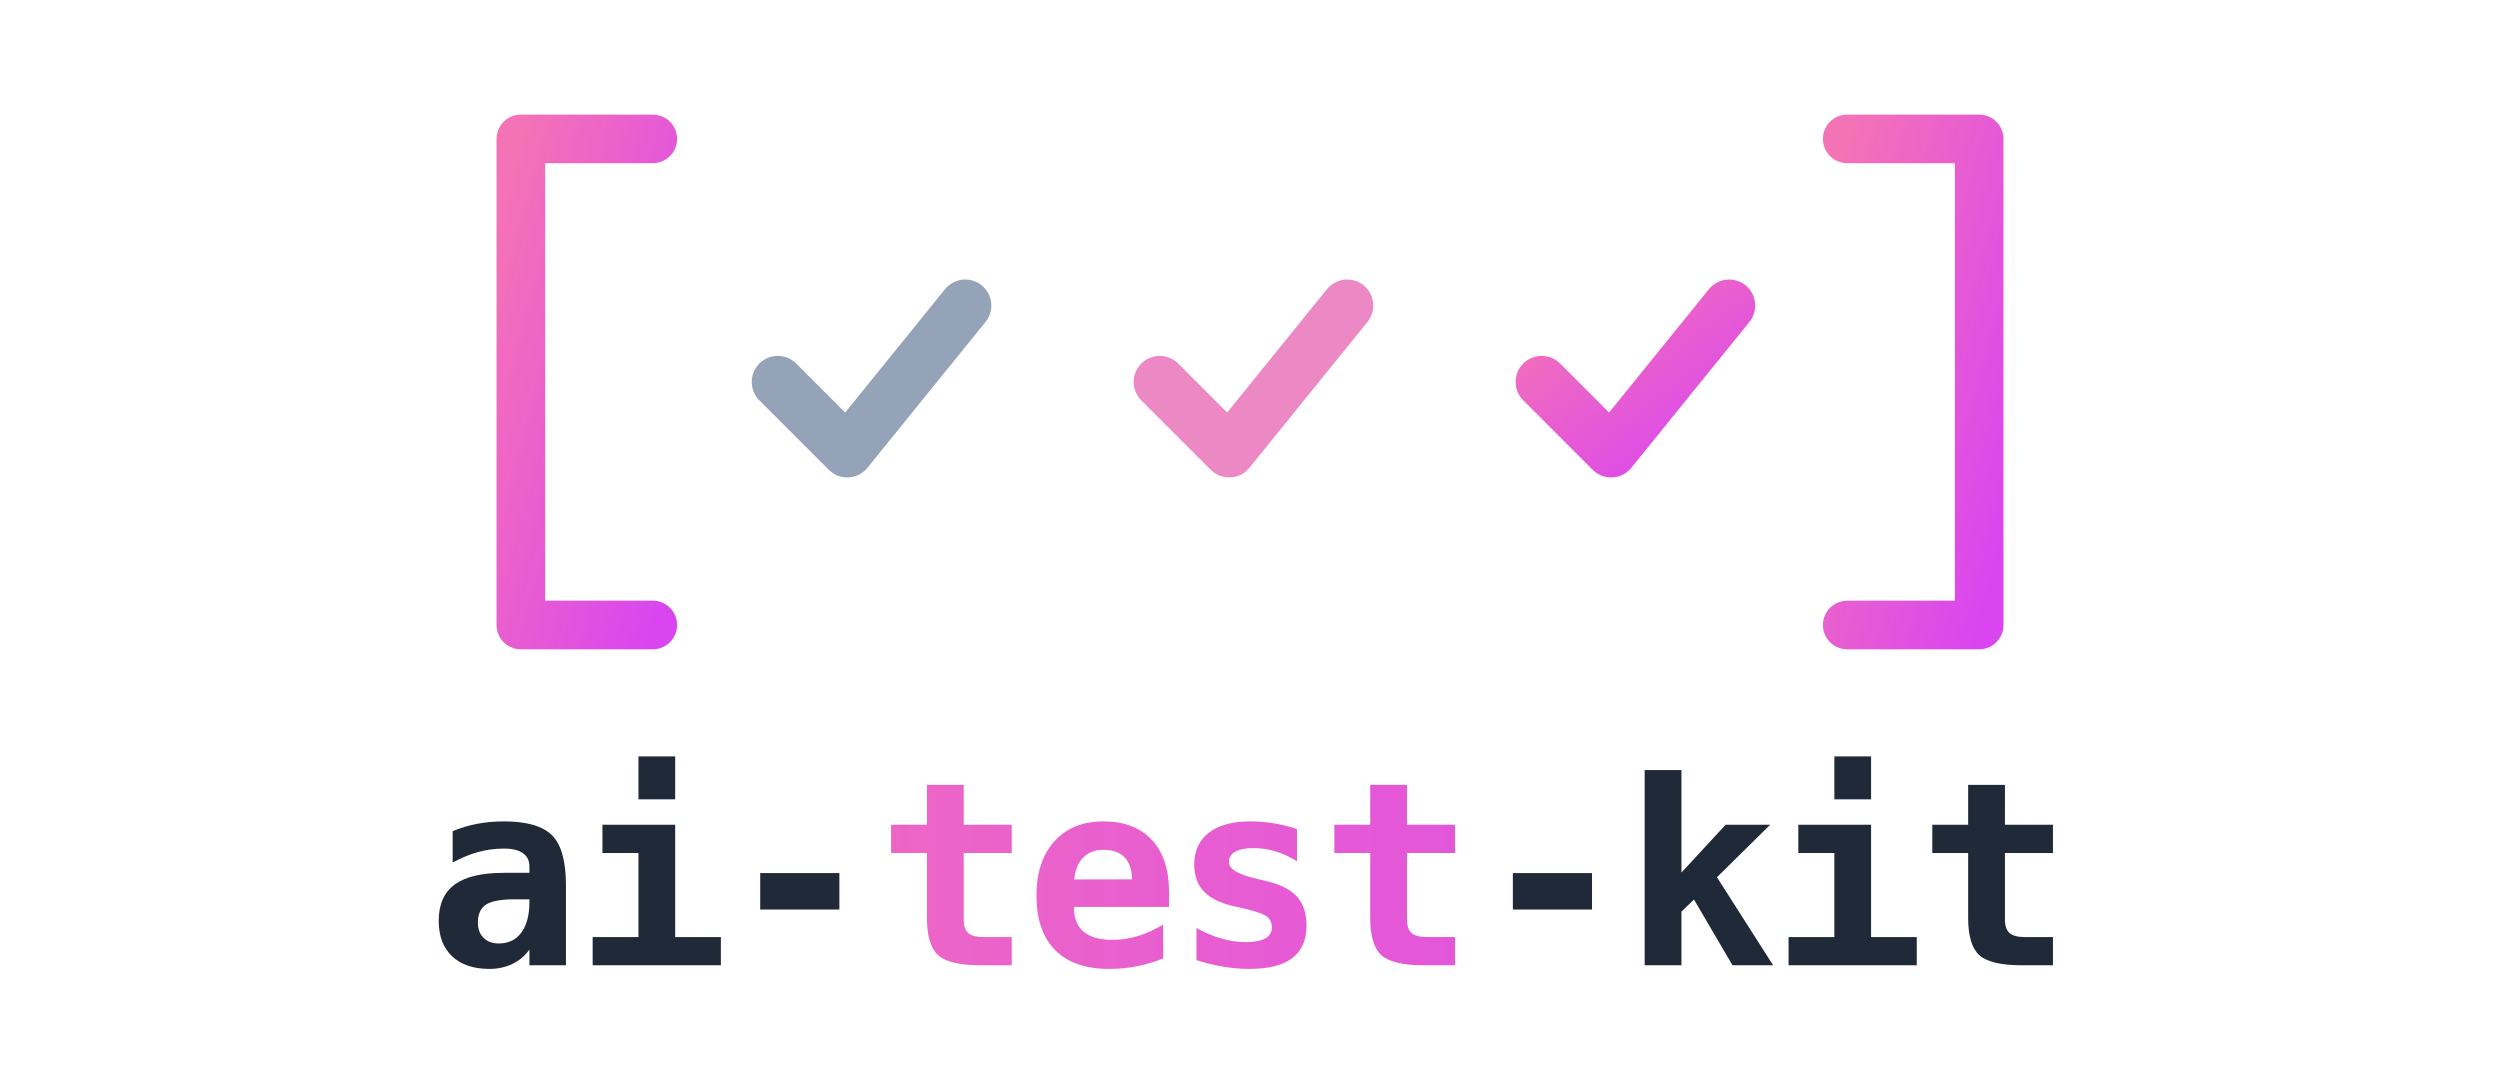
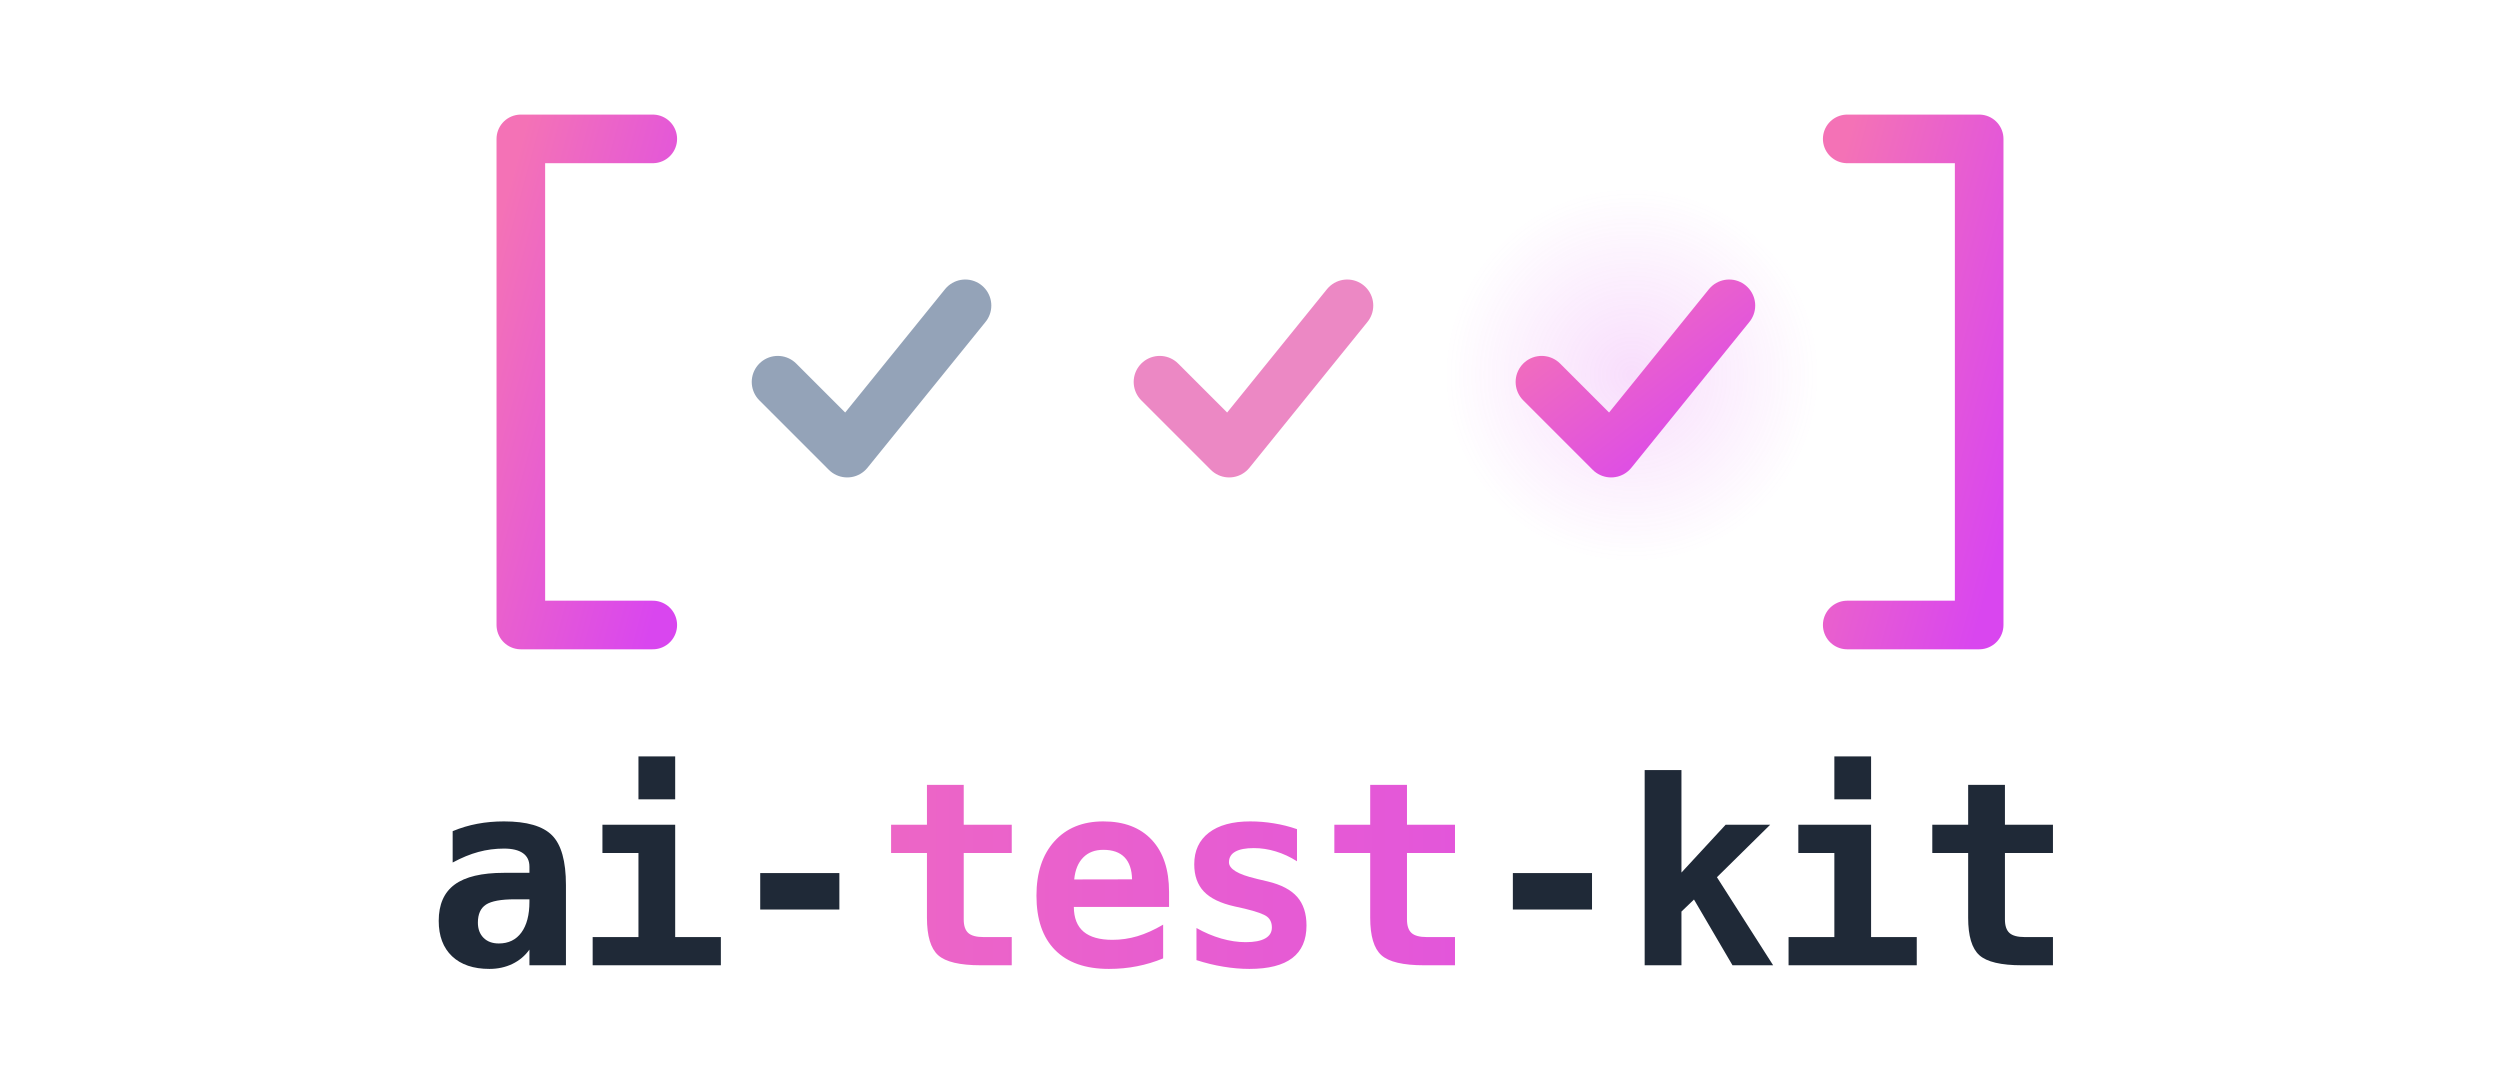
<svg xmlns="http://www.w3.org/2000/svg" width="720" height="312" viewBox="0 0 720 312">
  <defs>
    <linearGradient id="acc" x1="0" y1="0" x2="1" y2="1">
      <stop offset="0" stop-color="#f472b6" />
      <stop offset="1" stop-color="#d946ef" />
    </linearGradient>
    <linearGradient id="accText" x1="0" y1="0" x2="1" y2="0">
      <stop offset="0" stop-color="#f472b6" />
      <stop offset="1" stop-color="#d946ef" />
    </linearGradient>
+     <radialGradient id="halo" cx="0.5" cy="0.5" r="0.5">
+       <stop offset="0" stop-color="#d946ef" stop-opacity="0.18" />
+       <stop offset="1" stop-color="#d946ef" stop-opacity="0" />
+     </radialGradient>
  </defs>
  <path d="M188 40 L150 40 L150 180 L188 180" fill="none" stroke="url(#acc)" stroke-width="14" stroke-linecap="round" stroke-linejoin="round" />
  <path d="M532 40 L570 40 L570 180 L532 180" fill="none" stroke="url(#acc)" stroke-width="14" stroke-linecap="round" stroke-linejoin="round" />
  <path d="M224 110 L244 130 L278 88" fill="none" stroke="#94a3b8" stroke-width="15" stroke-linecap="round" stroke-linejoin="round" />
  <path d="M334 110 L354 130 L388 88" fill="none" stroke="#ec88c4" stroke-width="15" stroke-linecap="round" stroke-linejoin="round" />
+   <circle cx="470" cy="108" r="54" fill="url(#halo)" />
  <path d="M444 110 L464 130 L498 88" fill="none" stroke="url(#acc)" stroke-width="15" stroke-linecap="round" stroke-linejoin="round" />
  <text x="360" y="278" text-anchor="middle" font-family="'JetBrains Mono', monospace" font-weight="700" font-size="74" letter-spacing="-2" fill="#1f2937">ai-<tspan fill="url(#accText)">test</tspan>-kit</text>
</svg>
